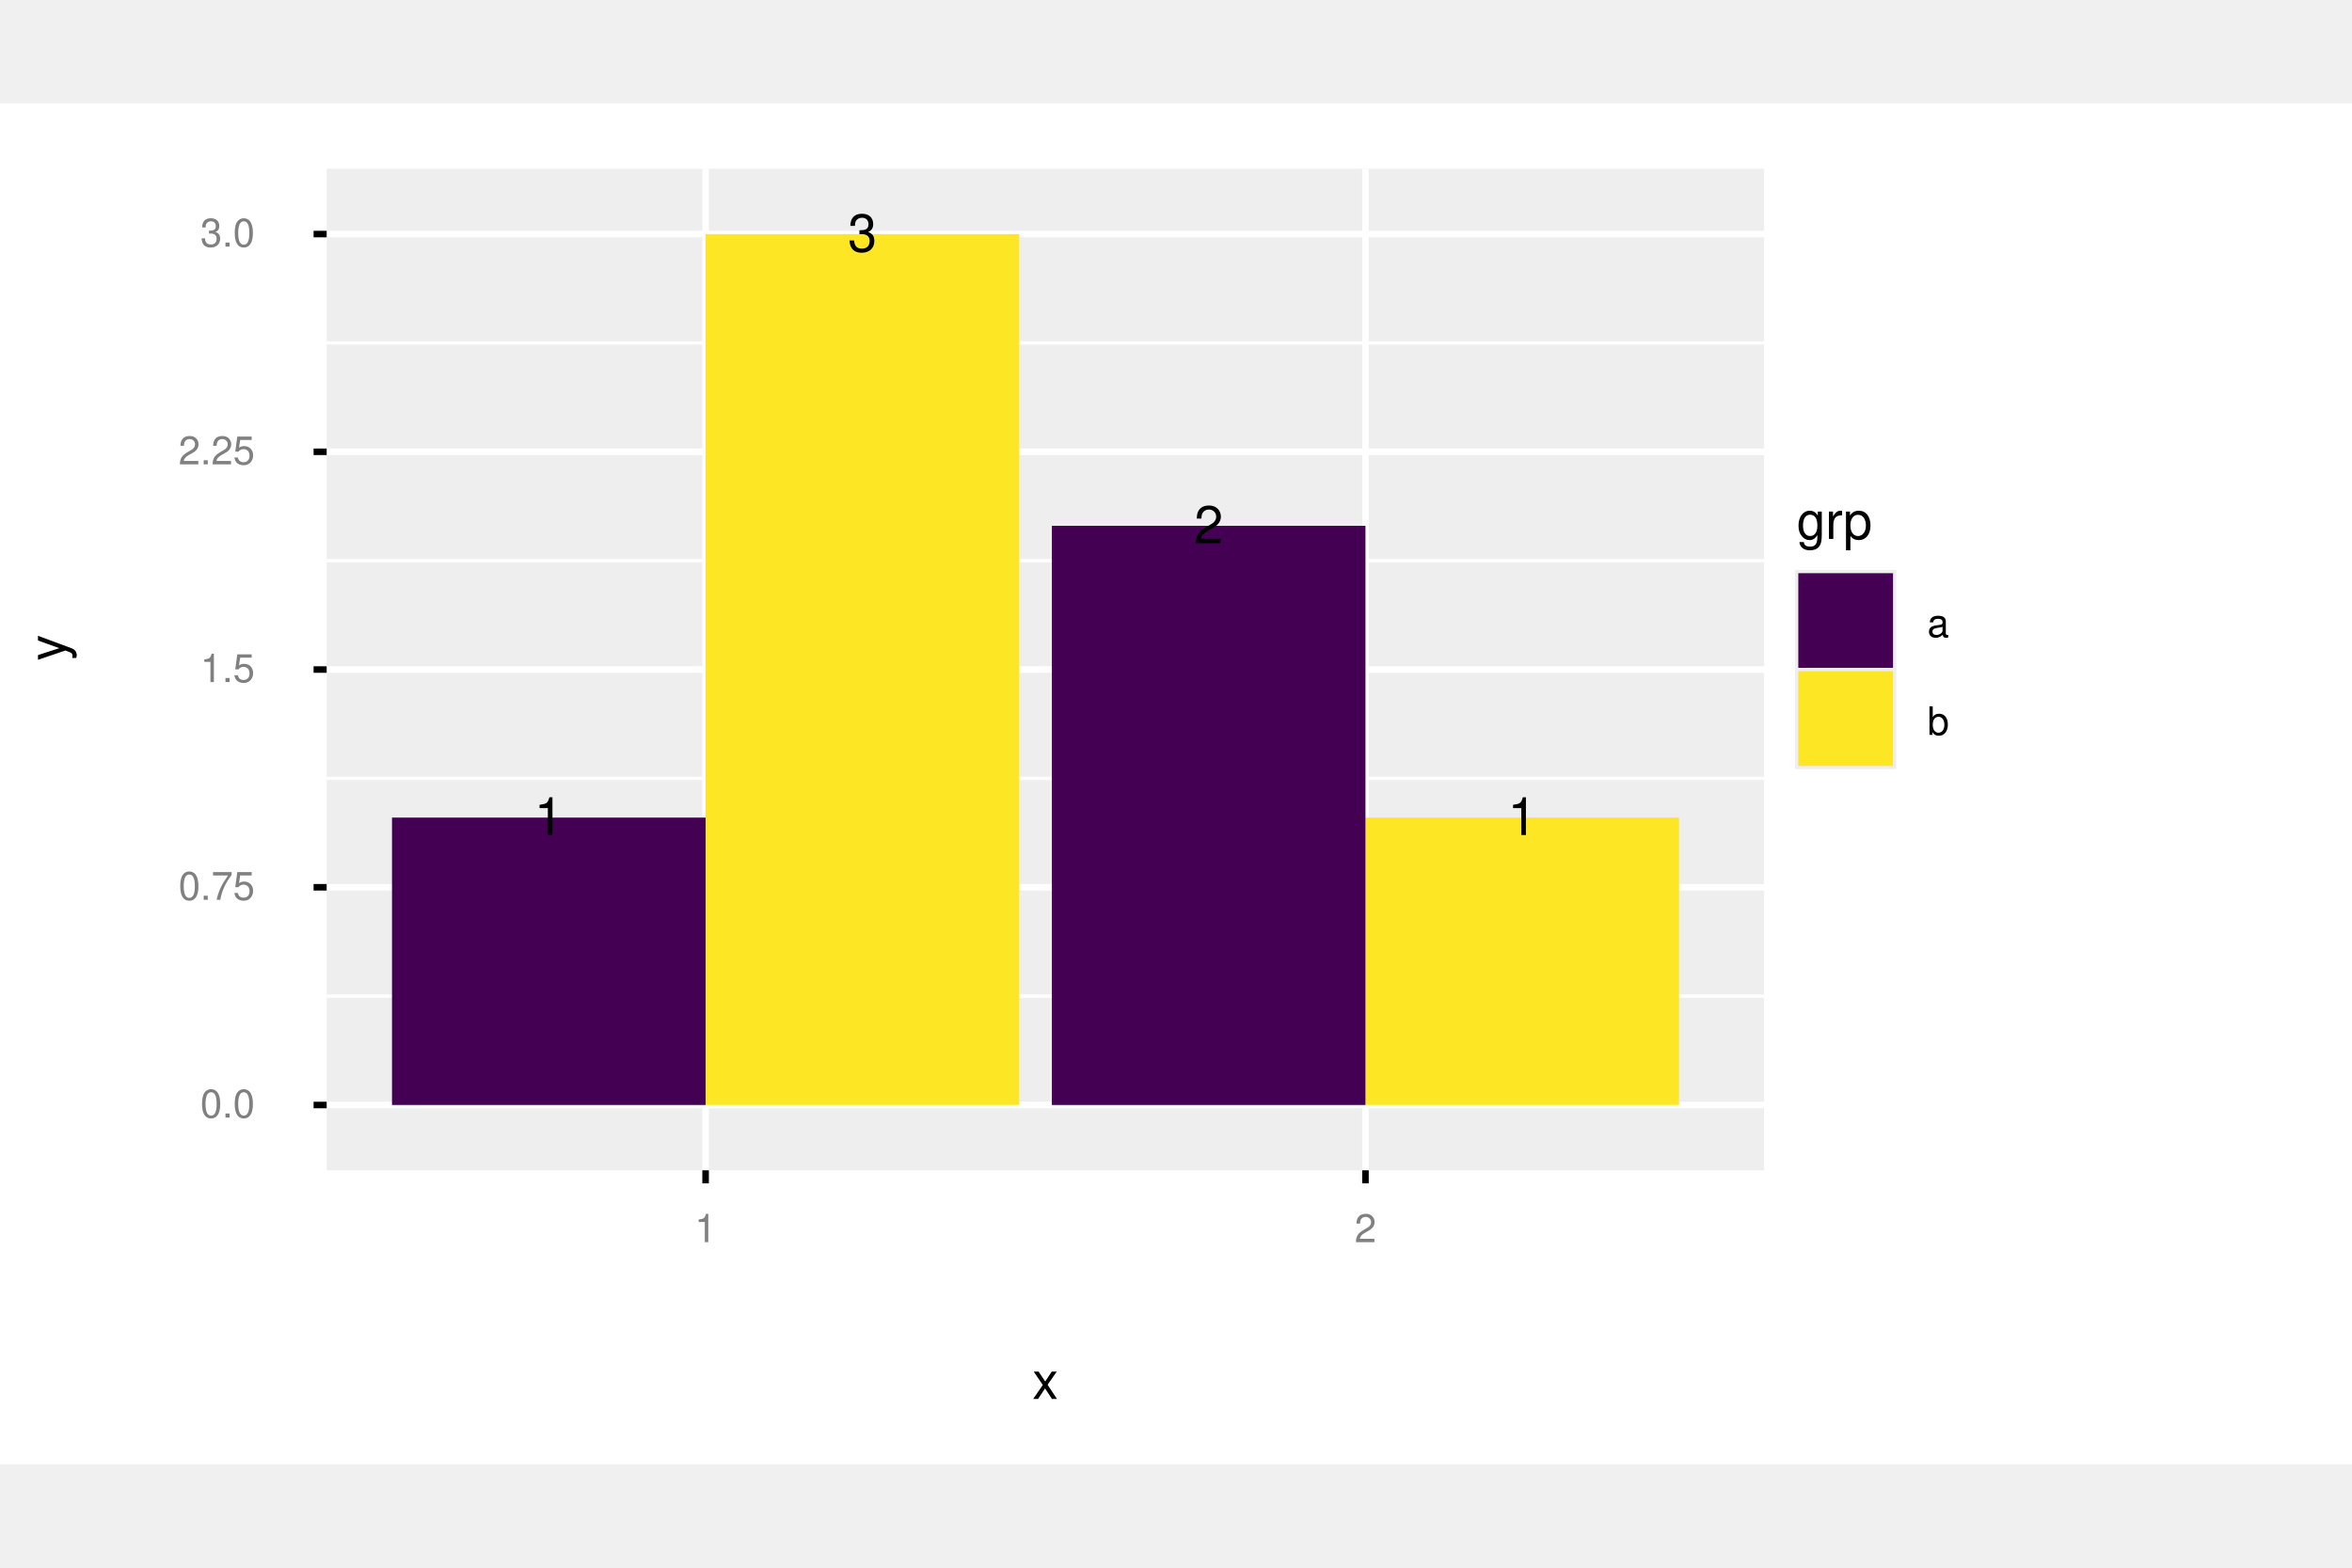
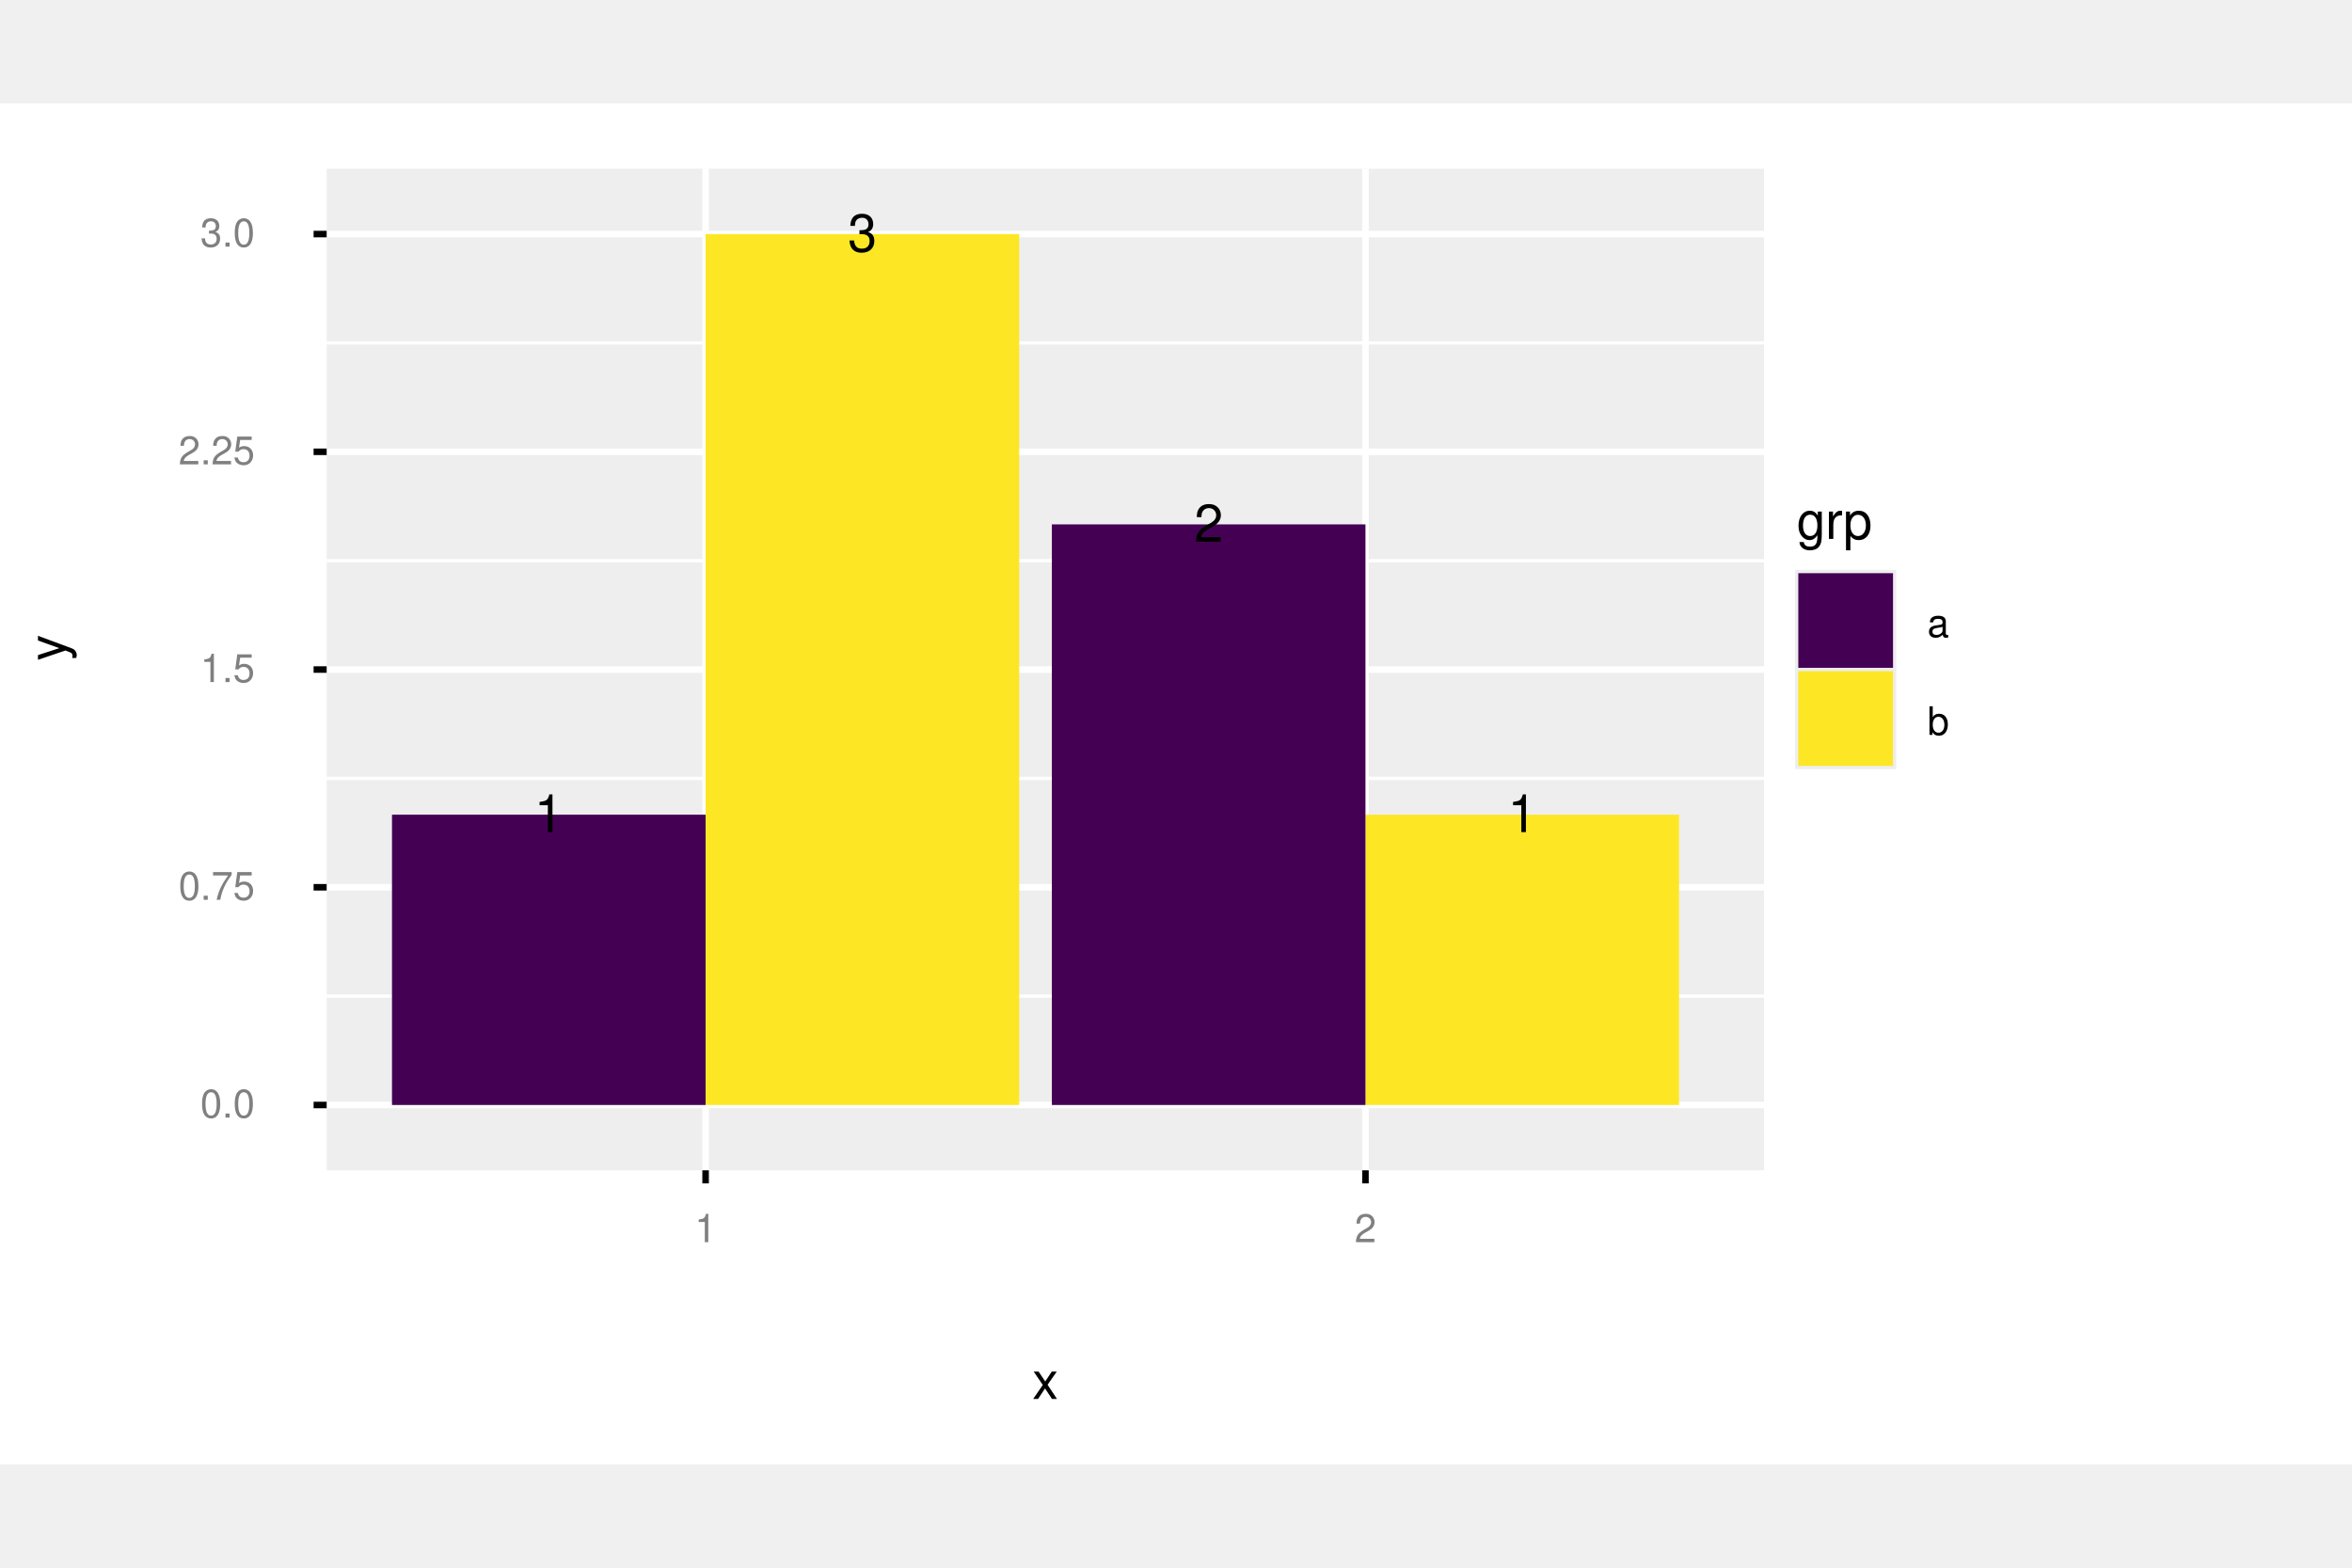
- <svg xmlns="http://www.w3.org/2000/svg" id="gg-1634" viewBox="0 0 360 208.333" height="550" width="825.0">
-   <style type="text/css">#gg-1634 .gg-axis-text {fill: #808080;font-size: 6px;} #gg-1634 .gg-axis-text-x {} #gg-1634 .gg-axis-ticks {stroke: #000000;} #gg-1634 .gg-axis-title {fill: #000000;font-size: 8px;} #gg-1634 .gg-legend-key {stroke: #EEEEEE;fill: #EEEEEE;stroke-width: 0.5;} #gg-1634 .gg-legend-text {fill: #000000;font-size: 6px;} #gg-1634 .gg-legend-title {fill: #000000;font-size: 8px;} #gg-1634 .gg-panel-background {fill: #EEEEEE;} #gg-1634 .gg-panel-border {} #gg-1634 .gg-panel-grid {stroke: #FFFFFF;} #gg-1634 .gg-panel-grid-major {stroke-width: 1;} #gg-1634 .gg-panel-grid-minor {stroke-width: 0.5;} #gg-1634 .gg-plot-background {fill: #FFFFFF;} #gg-1634 .gg-plot-title {font-size: 8px;} #gg-1634 .gg-text {font-family: Helvetica, Arial, sans-serif;} </style>
+ <svg xmlns="http://www.w3.org/2000/svg" id="gg-1090" viewBox="0 0 360 208.333" height="550" width="825.0">
+   <style type="text/css">#gg-1090 .gg-axis-text {fill: #808080;font-size: 6px;} #gg-1090 .gg-axis-text-x {} #gg-1090 .gg-axis-ticks {stroke: #000000;} #gg-1090 .gg-axis-title {fill: #000000;font-size: 8px;} #gg-1090 .gg-legend-key {stroke: #EEEEEE;fill: #EEEEEE;stroke-width: 0.5;} #gg-1090 .gg-legend-text {fill: #000000;font-size: 6px;} #gg-1090 .gg-legend-title {fill: #000000;font-size: 8px;} #gg-1090 .gg-panel-background {fill: #EEEEEE;} #gg-1090 .gg-panel-border {} #gg-1090 .gg-panel-grid {stroke: #FFFFFF;} #gg-1090 .gg-panel-grid-major {stroke-width: 1;} #gg-1090 .gg-panel-grid-minor {stroke-width: 0.5;} #gg-1090 .gg-plot-background {fill: #FFFFFF;} #gg-1090 .gg-plot-title {font-size: 8px;} #gg-1090 .gg-text {font-family: Helvetica, Arial, sans-serif;} </style>
  <rect class="gg-plot-background" width="100%" height="100%" />
  <g transform="translate(50, 10)">
    <rect x="0" y="0" height="153.333" width="220" class="gg-panel-background gg-panel-border" />
    <g opacity="1" transform="translate(0, 153.3333)">
      <line x2="220" class="gg-axis-line gg-axis-line-x" />
    </g>
    <g transform="translate(10,153.3333)" font-size="10" text-anchor="middle">
      <g opacity="1" transform="translate(149.0,0)">
        <text y="11" class="gg-text gg-axis-text gg-axis-text-x" text-anchor="middle">2</text>
      </g>
      <g opacity="1" transform="translate(48.0,0)">
        <text y="11" class="gg-text gg-axis-text gg-axis-text-x" text-anchor="middle">1</text>
      </g>
      <g opacity="1" transform="translate(149.0,0)">
        <line y2="-153.333" class="gg-panel-grid gg-panel-grid-major" />
      </g>
      <g opacity="1" transform="translate(48.0,0)">
        <line y2="-153.333" class="gg-panel-grid gg-panel-grid-major" />
      </g>
      <g opacity="1" transform="translate(48.0,0)">
</g>
    </g>
    <g transform="translate(10,153.3333)" font-size="10" text-anchor="middle">
      <g opacity="1" transform="translate(149.0,0)">
        <line y2="2" class="gg-axis-ticks gg-axis-ticks-x" />
      </g>
      <g opacity="1" transform="translate(48.0,0)">
        <line y2="2" class="gg-axis-ticks gg-axis-ticks-x" />
      </g>
    </g>
    <text x="110.0" y="188.333" class="gg-text gg-axis-title" text-anchor="middle">x</text>
    <g transform="translate(0, 0)">
      <line y2="153.333" class="gg-axis-line gg-axis-line-y" />
    </g>
    <g transform="translate(0, 0)" font-size="10" text-anchor="end">
      <g opacity="1" transform="translate(0,10.0)">
        <text x="-11" dy="0.32em" class="gg-text gg-axis-text gg-axis-text-y">3.0</text>
      </g>
      <g opacity="1" transform="translate(0,43.33333)">
        <text x="-11" dy="0.32em" class="gg-text gg-axis-text gg-axis-text-y">2.25</text>
      </g>
      <g opacity="1" transform="translate(0,76.66667)">
        <text x="-11" dy="0.32em" class="gg-text gg-axis-text gg-axis-text-y">1.5</text>
      </g>
      <g opacity="1" transform="translate(0,110.0)">
        <text x="-11" dy="0.32em" class="gg-text gg-axis-text gg-axis-text-y">0.75</text>
      </g>
      <g opacity="1" transform="translate(0,143.3333)">
        <text x="-11" dy="0.32em" class="gg-text gg-axis-text gg-axis-text-y">0.0</text>
      </g>
      <g opacity="1" transform="translate(0,10.0)">
        <line x2="220" class="gg-panel-grid gg-panel-grid-major" />
      </g>
      <g opacity="1" transform="translate(0,43.33333)">
        <line x2="220" class="gg-panel-grid gg-panel-grid-major" />
      </g>
      <g opacity="1" transform="translate(0,76.66667)">
        <line x2="220" class="gg-panel-grid gg-panel-grid-major" />
      </g>
      <g opacity="1" transform="translate(0,110.0)">
        <line x2="220" class="gg-panel-grid gg-panel-grid-major" />
      </g>
      <g opacity="1" transform="translate(0,143.3333)">
        <line x2="220" class="gg-panel-grid gg-panel-grid-major" />
      </g>
      <g opacity="1" transform="translate(0,43.33333)">
        <line x2="220" class="gg-panel-grid gg-panel-grid-minor" transform="translate(0, -16.66667)" />
      </g>
      <g opacity="1" transform="translate(0,76.66667)">
        <line x2="220" class="gg-panel-grid gg-panel-grid-minor" transform="translate(0, -16.66667)" />
      </g>
      <g opacity="1" transform="translate(0,110.0)">
        <line x2="220" class="gg-panel-grid gg-panel-grid-minor" transform="translate(0, -16.66667)" />
      </g>
      <g opacity="1" transform="translate(0,143.3333)">
        <line x2="220" class="gg-panel-grid gg-panel-grid-minor" transform="translate(0, -16.66667)" />
      </g>
    </g>
    <g transform="translate(0, 0)" font-size="10" text-anchor="end">
      <g opacity="1" transform="translate(0,10.0)">
        <line x2="-2" class="gg-axis-ticks gg-axis-ticks-y" />
      </g>
      <g opacity="1" transform="translate(0,43.33333)">
        <line x2="-2" class="gg-axis-ticks gg-axis-ticks-y" />
      </g>
      <g opacity="1" transform="translate(0,76.66667)">
        <line x2="-2" class="gg-axis-ticks gg-axis-ticks-y" />
      </g>
      <g opacity="1" transform="translate(0,110.0)">
        <line x2="-2" class="gg-axis-ticks gg-axis-ticks-y" />
      </g>
      <g opacity="1" transform="translate(0,143.3333)">
        <line x2="-2" class="gg-axis-ticks gg-axis-ticks-y" />
      </g>
    </g>
    <text x="-73.333" y="-40" class="gg-text gg-axis-title" text-anchor="middle" transform="rotate(-90)">y</text>
    <rect x="58.0" y="10.0" width="48.0" height="133.333" fill="#FDE724" fill-opacity="1" />
-     <rect x="10.0" y="99.333" width="48.0" height="44.0" fill="#440154" fill-opacity="1" />
-     <rect x="159.0" y="99.333" width="48.0" height="44.0" fill="#FDE724" fill-opacity="1" />
-     <rect x="111.0" y="54.667" width="48.0" height="88.667" fill="#440154" fill-opacity="1" />
+     <rect x="10.0" y="98.889" width="48.0" height="44.444" fill="#440154" fill-opacity="1" />
+     <rect x="159.0" y="98.889" width="48.0" height="44.444" fill="#FDE724" fill-opacity="1" />
+     <rect x="111.0" y="54.444" width="48.0" height="88.889" fill="#440154" fill-opacity="1" />
    <text x="82.0" y="10.0" fill="black" fill-opacity="1" font-size="6pt" text-anchor="middle" dominant-baseline="middle" dx="0" dy="0" font-family="Helvetica, Arial, sans-serif" font-weight="normal">3</text>
-     <text x="34.0" y="99.333" fill="black" fill-opacity="1" font-size="6pt" text-anchor="middle" dominant-baseline="middle" dx="0" dy="0" font-family="Helvetica, Arial, sans-serif" font-weight="normal">1</text>
-     <text x="183.0" y="99.333" fill="black" fill-opacity="1" font-size="6pt" text-anchor="middle" dominant-baseline="middle" dx="0" dy="0" font-family="Helvetica, Arial, sans-serif" font-weight="normal">1</text>
-     <text x="135.0" y="54.667" fill="black" fill-opacity="1" font-size="6pt" text-anchor="middle" dominant-baseline="middle" dx="0" dy="0" font-family="Helvetica, Arial, sans-serif" font-weight="normal">2</text>
+     <text x="34.0" y="98.889" fill="black" fill-opacity="1" font-size="6pt" text-anchor="middle" dominant-baseline="middle" dx="0" dy="0" font-family="Helvetica, Arial, sans-serif" font-weight="normal">1</text>
+     <text x="183.0" y="98.889" fill="black" fill-opacity="1" font-size="6pt" text-anchor="middle" dominant-baseline="middle" dx="0" dy="0" font-family="Helvetica, Arial, sans-serif" font-weight="normal">1</text>
+     <text x="135.0" y="54.444" fill="black" fill-opacity="1" font-size="6pt" text-anchor="middle" dominant-baseline="middle" dx="0" dy="0" font-family="Helvetica, Arial, sans-serif" font-weight="normal">2</text>
  </g>
  <g transform="translate(275, 71.66667)">
    <g transform="translate(0, 0)">
      <text x="0" y="-5" class="gg-text gg-legend-title" text-anchor="left">grp</text>
      <rect x="0" y="0" height="15" width="15" style="fill:#440154" class="gg-legend-key" />
      <text x="20" y="10" class="gg-text gg-legend-text" text-anchor="left">a</text>
      <rect x="0" y="15" height="15" width="15" style="fill:#FDE724" class="gg-legend-key" />
      <text x="20" y="25" class="gg-text gg-legend-text" text-anchor="left">b</text>
    </g>
  </g>
</svg>
